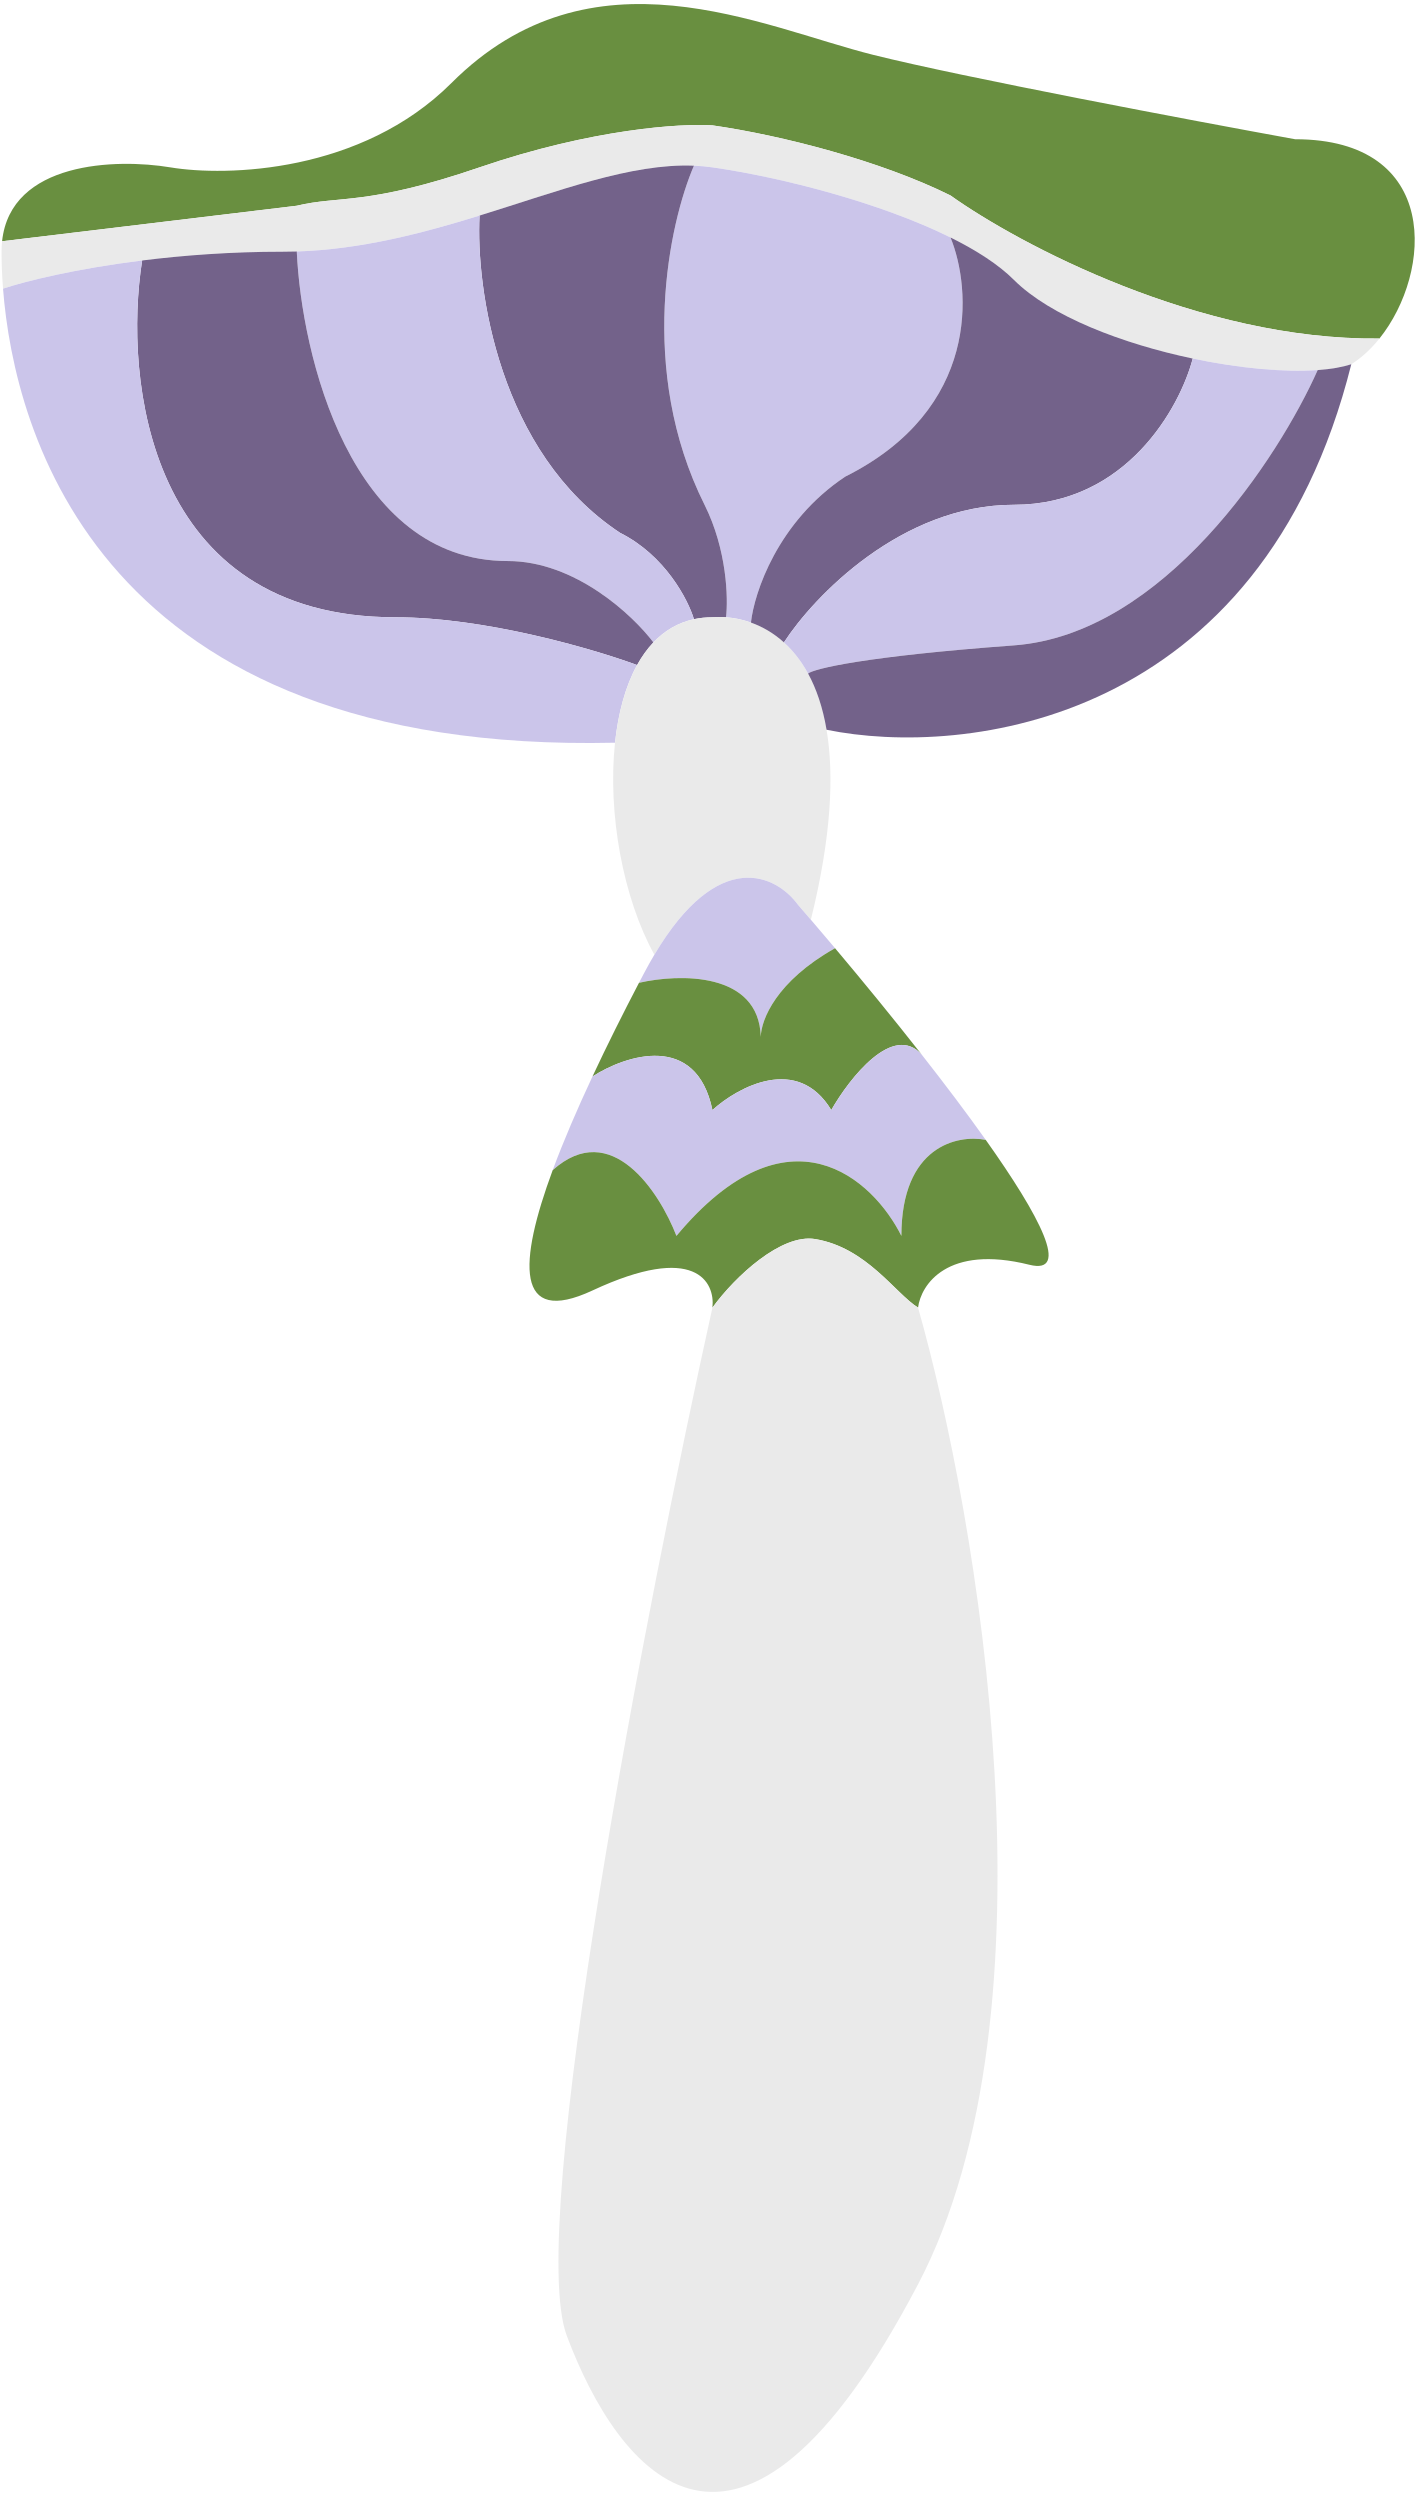
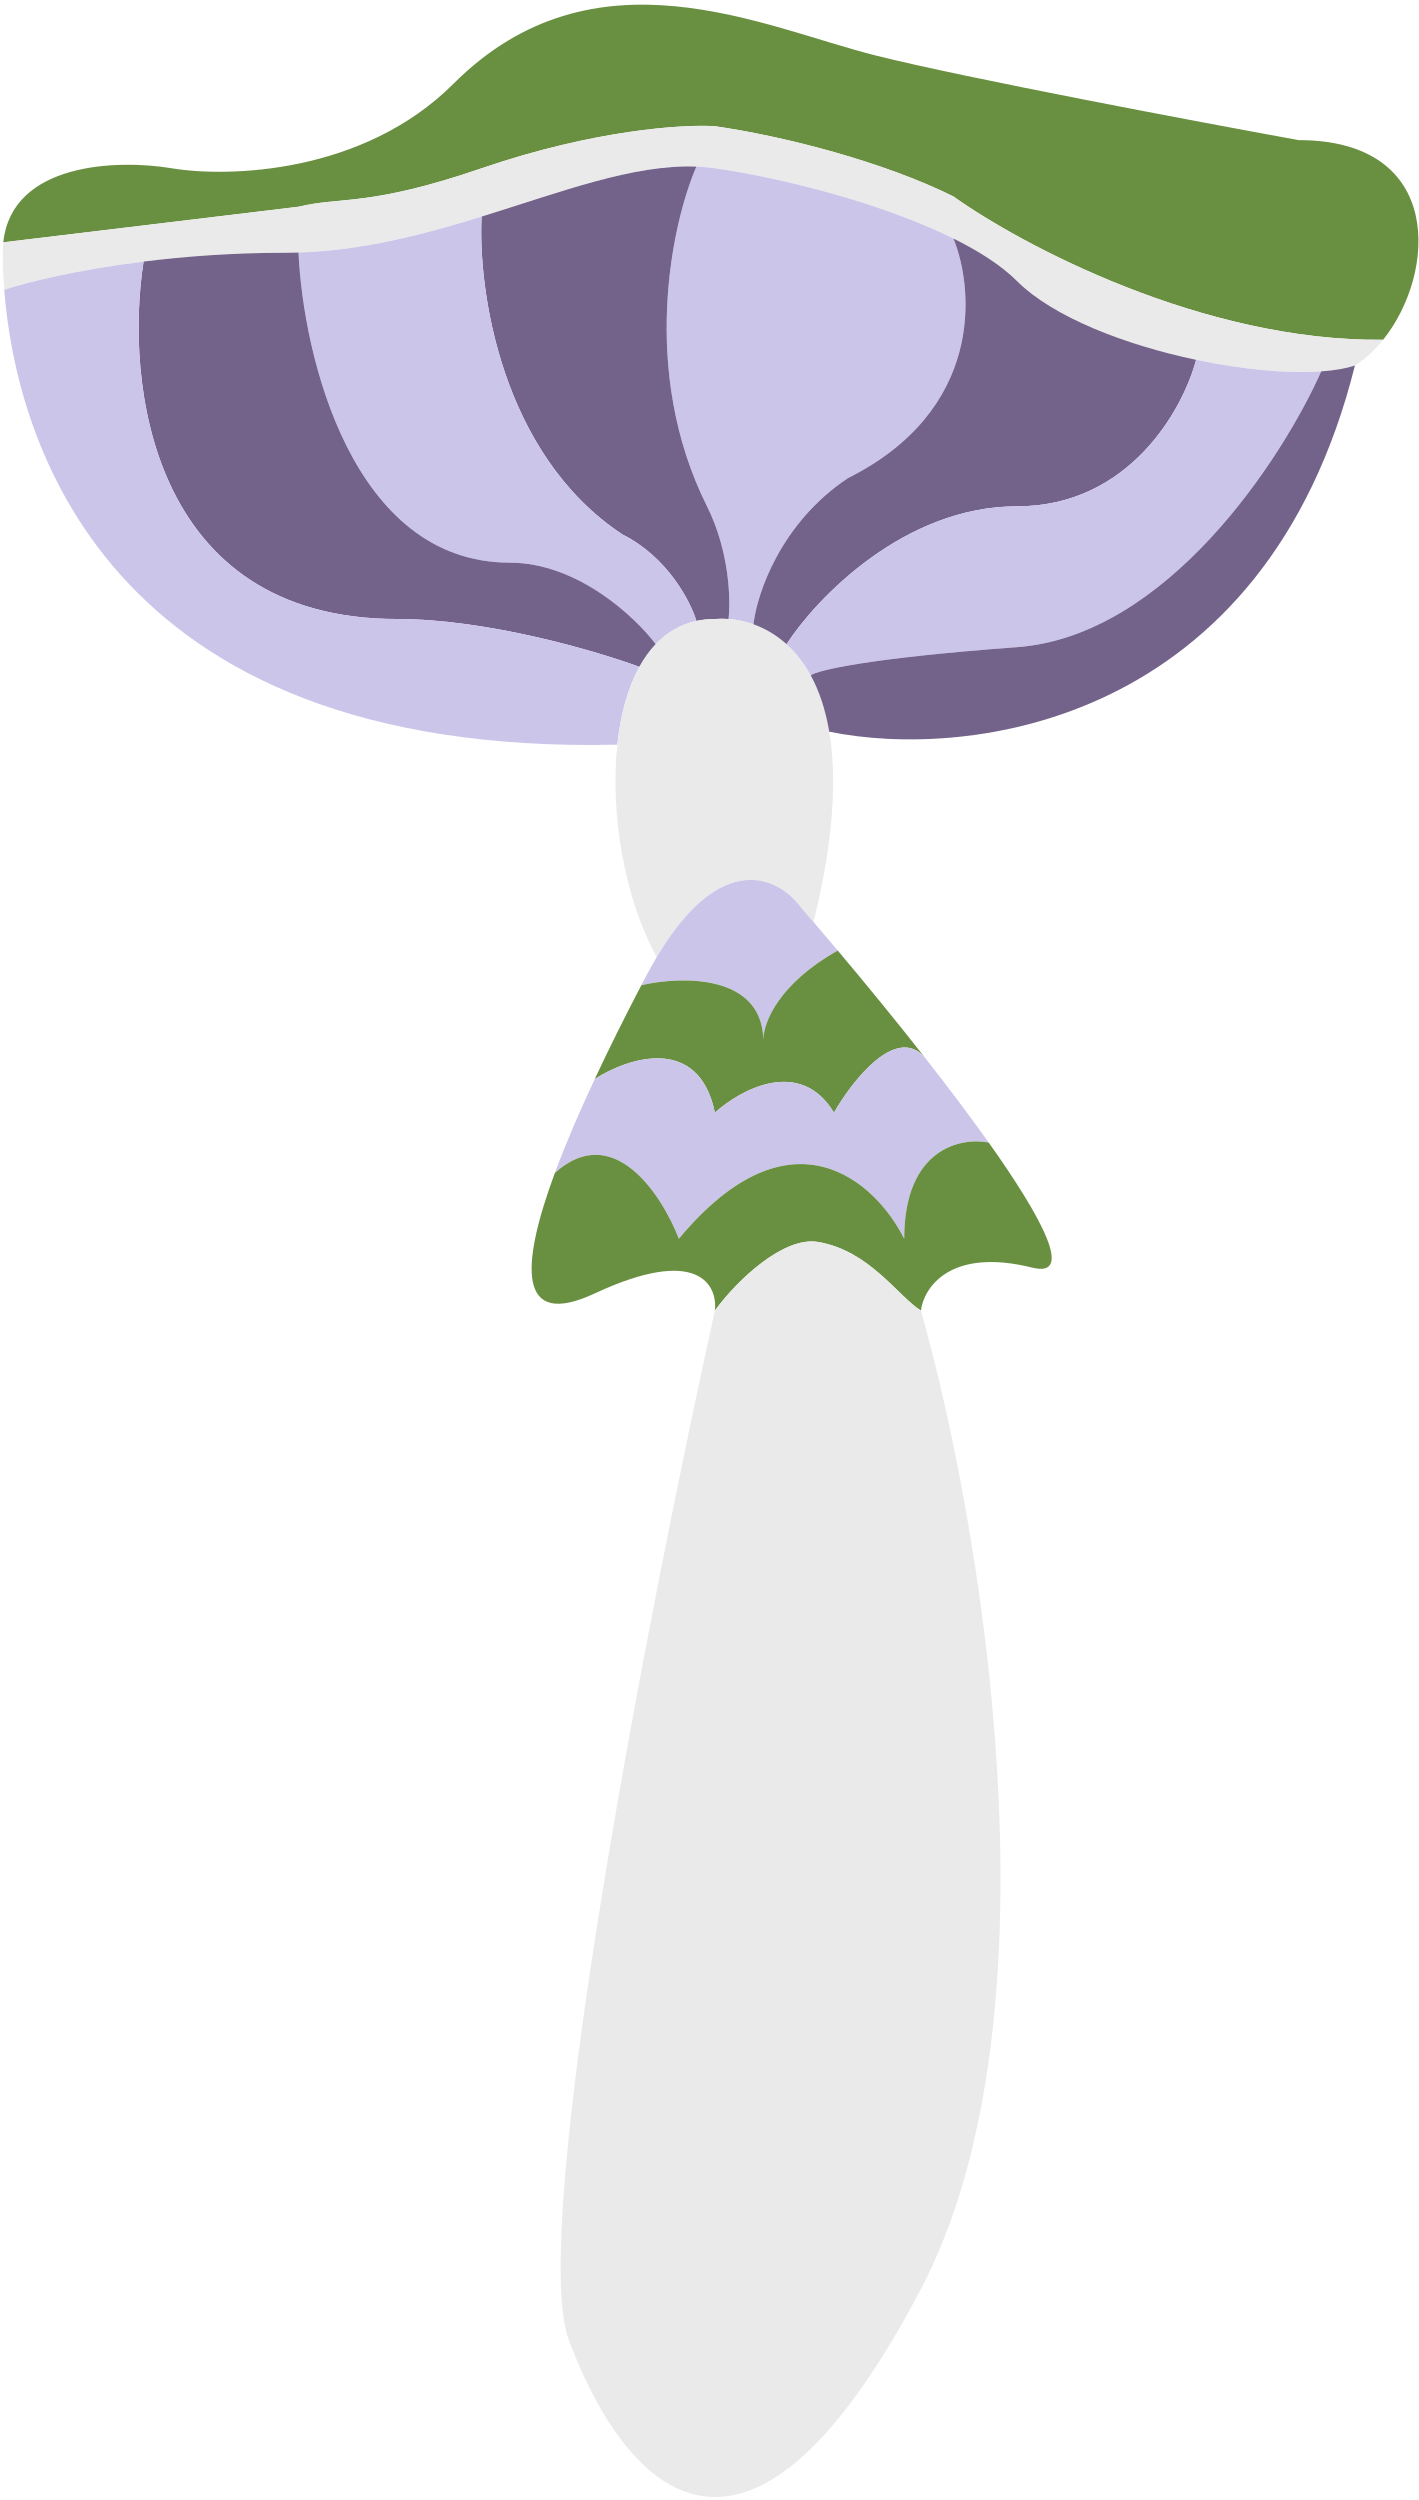
- <svg xmlns="http://www.w3.org/2000/svg" width="158" height="278" viewBox="0 0 158 278" fill="none">
-   <path d="M144.012 15.483C132.547 13.398 107.114 8.603 97.108 6.102C84.6 2.975 65.838 -6.406 50.203 9.229C40.197 19.235 25.188 19.652 18.934 18.609C12.932 17.609 1.17 17.953 0.232 26.827L33.001 22.878C37.695 21.736 40.822 22.898 53.33 18.609C65.838 14.321 75.803 13.709 79.222 13.94C86.934 15.052 97.898 17.868 105.695 21.736C113.256 27.13 133.38 37.863 153.393 37.645C159.315 30.261 160.219 15.483 144.012 15.483Z" fill="#698F40" />
-   <path d="M0.172 27.99C0.172 29.124 0.214 30.512 0.337 32.098C2.876 31.253 8.412 29.886 15.807 28.964C20.393 28.392 25.696 27.99 31.442 27.99C31.963 27.99 32.483 27.982 33.001 27.965C40.165 27.732 46.965 25.941 53.33 23.97C62.174 21.233 70.18 18.151 77.167 18.424C77.862 18.452 78.547 18.512 79.222 18.609C86.934 19.722 97.898 22.537 105.695 26.406C108.591 27.842 111.049 29.424 112.742 31.117C116.785 35.16 124.818 38.226 132.633 39.871C137.75 40.949 142.775 41.417 146.524 41.153C147.99 41.049 149.261 40.833 150.266 40.498C151.401 39.789 152.459 38.809 153.393 37.645C133.38 37.863 113.256 27.13 105.695 21.736C97.898 17.868 86.934 15.052 79.222 13.94C75.803 13.709 65.838 14.321 53.33 18.609C40.822 22.898 37.695 21.736 33.001 22.878L0.232 26.827C0.192 27.2 0.172 27.587 0.172 27.99Z" fill="#EAEAEA" />
-   <path d="M79.222 18.609C78.547 18.512 77.862 18.452 77.167 18.424C74.433 24.74 70.841 41.123 78.346 56.133C80.847 61.136 80.981 66.556 80.735 68.641C81.624 68.708 82.563 68.894 83.504 69.23C83.869 65.907 86.476 58.009 93.981 53.006C108.99 45.501 108.044 32.146 105.695 26.406C97.898 22.537 86.934 19.722 79.222 18.609Z" fill="#CBC5EA" />
-   <path d="M53.33 23.97C52.905 32.012 55.436 50.329 68.965 59.26C73.968 61.761 76.518 66.698 77.167 68.854C77.814 68.714 78.498 68.641 79.222 68.641C79.703 68.603 80.211 68.601 80.735 68.641C80.981 66.556 80.847 61.136 78.346 56.133C70.841 41.123 74.433 24.74 77.167 18.424C70.18 18.151 62.174 21.233 53.33 23.97Z" fill="#73628A" />
-   <path d="M33.001 27.965C33.523 39.439 38.946 62.387 56.457 62.387C63.962 62.387 70.384 68.419 72.656 71.436C73.883 70.145 75.379 69.242 77.167 68.854C76.518 66.698 73.968 61.761 68.965 59.26C55.436 50.329 52.905 32.012 53.33 23.97C46.965 25.941 40.165 27.732 33.001 27.965Z" fill="#CBC5EA" />
-   <path d="M31.442 27.99C25.696 27.99 20.393 28.392 15.807 28.964C13.722 42.19 16.432 68.641 43.949 68.641C53.956 68.641 66.047 72.183 70.842 73.954C71.365 73.007 71.968 72.16 72.656 71.436C70.384 68.419 63.962 62.387 56.457 62.387C38.946 62.387 33.523 39.439 33.001 27.965C32.483 27.982 31.963 27.99 31.442 27.99Z" fill="#73628A" />
-   <path d="M0.337 32.098C1.573 48.018 10.995 83.899 68.39 82.589C68.74 79.316 69.537 76.322 70.842 73.954C66.047 72.183 53.956 68.641 43.949 68.641C16.432 68.641 13.722 42.19 15.807 28.964C8.412 29.886 2.876 31.253 0.337 32.098Z" fill="#CBC5EA" />
-   <path d="M72.766 106.164C79.926 94.115 86.339 97.315 88.749 100.629C89.209 101.16 89.683 101.709 90.169 102.276C92.456 93.028 92.763 86.17 91.913 81.149C91.486 78.623 90.765 76.562 89.856 74.895C89.078 73.468 88.161 72.329 87.173 71.436C86.014 70.388 84.756 69.677 83.504 69.23C82.563 68.894 81.624 68.708 80.735 68.641C80.211 68.601 79.703 68.603 79.222 68.641C78.498 68.641 77.814 68.714 77.167 68.854C75.379 69.242 73.883 70.145 72.656 71.436C71.968 72.16 71.365 73.007 70.842 73.954C69.537 76.322 68.74 79.316 68.39 82.589C67.552 90.431 69.284 99.878 72.766 106.164Z" fill="#EAEAEA" />
-   <path d="M112.742 31.117C111.049 29.424 108.591 27.842 105.695 26.406C108.044 32.146 108.99 45.501 93.981 53.006C86.476 58.009 83.869 65.907 83.504 69.23C84.756 69.677 86.014 70.388 87.173 71.436C90.484 66.335 100.235 56.133 112.742 56.133C125.25 56.133 131.214 45.292 132.633 39.871C124.818 38.226 116.785 35.16 112.742 31.117Z" fill="#73628A" />
-   <path d="M112.742 56.133C100.235 56.133 90.484 66.335 87.173 71.436C88.161 72.329 89.078 73.468 89.856 74.895C90.542 74.362 96.079 72.992 112.742 71.768C129.406 70.544 142.206 50.848 146.524 41.153C142.775 41.417 137.75 40.949 132.633 39.871C131.214 45.292 125.25 56.133 112.742 56.133Z" fill="#CBC5EA" />
-   <path d="M91.913 81.149C107.195 84.276 140.26 80.523 150.266 40.498C149.261 40.833 147.99 41.049 146.524 41.153C142.206 50.848 129.406 70.544 112.742 71.768C96.079 72.992 90.542 74.362 89.856 74.895C90.765 76.562 91.486 78.623 91.913 81.149Z" fill="#73628A" />
-   <path d="M71.6 108.251C71.419 108.596 71.237 108.942 71.055 109.291C75.519 108.261 84.396 108.045 84.596 115.293C84.645 113.381 86.316 109.117 92.857 105.44C91.932 104.341 91.032 103.282 90.169 102.276C89.683 101.709 89.209 101.16 88.749 100.629C86.339 97.315 79.926 94.115 72.766 106.164C72.379 106.814 71.991 107.509 71.6 108.251Z" fill="#CBC5EA" />
-   <path d="M65.884 119.703C69.58 117.325 77.421 114.741 79.222 123.437C82.07 120.856 88.701 117.243 92.437 123.437C94.467 119.885 99.322 113.683 102.507 117.29C99.306 113.208 95.942 109.102 92.857 105.44C86.316 109.117 84.645 113.381 84.596 115.293C84.599 115.376 84.6 115.46 84.6 115.545C84.595 115.466 84.594 115.382 84.596 115.293C84.396 108.045 75.519 108.261 71.055 109.291C69.293 112.667 67.516 116.213 65.884 119.703Z" fill="#698F40" />
-   <path d="M100.235 137.434C100.235 127.428 106.489 126.145 109.615 126.755C107.499 123.773 105.055 120.539 102.507 117.29C99.322 113.683 94.467 119.885 92.437 123.437C88.701 117.243 82.07 120.856 79.222 123.437C77.421 114.741 69.58 117.325 65.884 119.703C64.192 123.322 62.656 126.881 61.457 130.127C67.958 124.281 73.341 132.563 75.219 137.434C87.727 122.424 97.108 131.18 100.235 137.434Z" fill="#CBC5EA" />
-   <path d="M102.087 145.407C102.405 142.866 105.326 138.357 114.472 140.643C119.063 141.791 115.685 135.306 109.615 126.755C106.489 126.145 100.235 127.428 100.235 137.434C97.108 131.18 87.727 122.424 75.219 137.434C73.341 132.563 67.958 124.281 61.457 130.127C57.66 140.403 57.233 147.538 65.884 143.501C77.317 138.166 79.539 142.548 79.222 145.407C81.762 141.913 86.895 137.158 90.654 137.785C96.371 138.738 99.546 143.819 102.087 145.407Z" fill="#698F40" />
-   <path d="M79.222 145.407C71.918 178.434 58.453 247.537 63.026 259.732C68.742 274.975 82.08 292.124 102.087 254.015C118.092 223.529 108.756 168.907 102.087 145.407C99.546 143.819 96.371 138.738 90.654 137.785C86.895 137.158 81.762 141.913 79.222 145.407Z" fill="#EAEAEA" />
+ <svg xmlns="http://www.w3.org/2000/svg" width="210" height="370" viewBox="0 0 210 370" fill="none">
+   <path d="M192.193 20.736C176.906 17.956 142.996 11.563 129.654 8.228C112.977 4.059 87.961 -8.449 67.115 12.397C53.773 25.739 33.761 26.295 25.422 24.905C17.419 23.571 1.737 24.029 0.486 35.862L44.178 30.597C50.438 29.074 54.607 30.623 71.284 24.905C87.961 19.187 101.248 18.372 105.806 18.679C116.089 20.162 130.708 23.916 141.104 29.074C151.185 36.266 178.018 50.577 204.701 50.285C212.597 40.44 213.803 20.736 192.193 20.736Z" fill="#698F40" />
+   <path d="M0.406 37.413C0.406 38.924 0.462 40.775 0.626 42.89C4.012 41.763 11.393 39.941 21.253 38.711C27.368 37.948 34.438 37.413 42.099 37.413C42.795 37.413 43.488 37.401 44.178 37.379C53.731 37.069 62.797 34.68 71.284 32.053C83.075 28.403 93.751 24.293 103.066 24.658C103.993 24.695 104.907 24.775 105.806 24.905C116.089 26.388 130.708 30.142 141.104 35.3C144.964 37.216 148.243 39.324 150.5 41.582C155.891 46.972 166.601 51.06 177.021 53.254C183.844 54.691 190.543 55.316 195.542 54.963C197.497 54.825 199.191 54.537 200.532 54.09C202.046 53.144 203.456 51.837 204.701 50.285C178.018 50.577 151.185 36.266 141.104 29.074C130.708 23.916 116.089 20.162 105.806 18.679C101.248 18.372 87.961 19.187 71.284 24.905C54.607 30.623 50.438 29.074 44.178 30.597L0.486 35.862C0.433 36.358 0.406 36.875 0.406 37.413Z" fill="#EAEAEA" />
+   <path d="M105.806 24.905C104.907 24.775 103.993 24.695 103.066 24.658C99.421 33.079 94.632 54.924 104.638 74.936C107.974 81.607 108.151 88.834 107.823 91.613C109.01 91.703 110.261 91.951 111.516 92.399C112.003 87.968 115.478 77.438 125.485 70.767C145.497 60.761 144.236 42.953 141.104 35.3C130.708 30.142 116.089 26.388 105.806 24.905Z" fill="#CBC5EA" />
+   <path d="M71.284 32.053C70.717 42.775 74.092 67.197 92.13 79.106C98.801 82.441 102.201 89.024 103.066 91.898C103.928 91.711 104.841 91.613 105.806 91.613C106.448 91.564 107.125 91.561 107.823 91.613C108.151 88.834 107.974 81.607 104.638 74.936C94.632 54.924 99.421 33.079 103.066 24.658C93.751 24.293 83.075 28.403 71.284 32.053Z" fill="#73628A" />
+   <path d="M44.178 37.379C44.875 52.678 52.105 83.275 75.453 83.275C85.46 83.275 94.022 91.318 97.052 95.34C98.687 93.619 100.683 92.416 103.066 91.898C102.201 89.024 98.801 82.441 92.13 79.106C74.092 67.197 70.717 42.775 71.284 32.053C62.797 34.68 53.731 37.069 44.178 37.379Z" fill="#CBC5EA" />
+   <path d="M42.099 37.413C34.438 37.413 27.368 37.948 21.253 38.711C18.473 56.345 22.087 91.614 58.776 91.614C72.118 91.614 88.24 96.337 94.634 98.698C95.33 97.435 96.134 96.306 97.052 95.34C94.022 91.318 85.46 83.275 75.453 83.275C52.105 83.275 44.875 52.678 44.178 37.379C43.488 37.401 42.795 37.413 42.099 37.413Z" fill="#73628A" />
+   <path d="M0.626 42.89C2.275 64.117 14.837 111.957 91.364 110.211C91.83 105.847 92.894 101.855 94.634 98.698C88.24 96.337 72.118 91.614 58.776 91.614C22.087 91.614 18.473 56.345 21.253 38.711C11.393 39.941 4.012 41.763 0.626 42.89Z" fill="#CBC5EA" />
+   <path d="M97.198 141.645C106.745 125.579 115.295 129.845 118.509 134.265C119.122 134.972 119.754 135.705 120.402 136.46C123.452 124.129 123.862 114.986 122.728 108.291C122.158 104.923 121.197 102.175 119.985 99.952C118.947 98.049 117.726 96.532 116.407 95.34C114.863 93.943 113.185 92.995 111.516 92.399C110.261 91.951 109.01 91.703 107.823 91.613C107.125 91.561 106.448 91.564 105.806 91.613C104.841 91.613 103.928 91.711 103.066 91.898C100.683 92.416 98.687 93.619 97.052 95.34C96.134 96.306 95.33 97.435 94.634 98.698C92.894 101.855 91.83 105.847 91.364 110.211C90.246 120.667 92.555 133.263 97.198 141.645Z" fill="#EAEAEA" />
+   <path d="M150.5 41.582C148.243 39.324 144.964 37.216 141.104 35.3C144.236 42.953 145.497 60.761 125.485 70.767C115.478 77.438 112.003 87.968 111.516 92.399C113.185 92.995 114.863 93.943 116.407 95.34C120.823 88.539 133.823 74.936 150.5 74.936C167.177 74.936 175.13 60.482 177.021 53.254C166.601 51.06 155.891 46.972 150.5 41.582Z" fill="#73628A" />
+   <path d="M150.5 74.936C133.823 74.936 120.823 88.539 116.407 95.34C117.726 96.532 118.947 98.049 119.985 99.952C120.899 99.242 128.282 97.415 150.5 95.783C172.718 94.151 189.786 67.889 195.542 54.963C190.543 55.316 183.844 54.691 177.021 53.254C175.13 60.482 167.177 74.936 150.5 74.936Z" fill="#CBC5EA" />
+   <path d="M122.728 108.291C143.104 112.46 187.19 107.457 200.532 54.09C199.191 54.537 197.497 54.825 195.542 54.963C189.786 67.889 172.718 94.151 150.5 95.783C128.282 97.415 120.899 99.242 119.985 99.952C121.197 102.175 122.158 104.923 122.728 108.291Z" fill="#73628A" />
+   <path d="M95.644 144.427C95.402 144.887 95.16 145.349 94.917 145.814C100.869 144.44 112.705 144.153 112.972 153.817C113.037 151.268 115.265 145.582 123.987 140.679C122.753 139.214 121.553 137.802 120.402 136.46C119.754 135.705 119.122 134.972 118.509 134.265C115.295 129.845 106.745 125.579 97.198 141.645C96.683 142.512 96.165 143.438 95.644 144.427Z" fill="#CBC5EA" />
+   <path d="M88.023 159.697C92.95 156.525 103.405 153.081 105.806 164.675C109.604 161.234 118.445 156.416 123.427 164.675C126.133 159.94 132.607 151.67 136.853 156.48C132.585 151.037 128.099 145.562 123.987 140.679C115.265 145.582 113.037 151.268 112.972 153.817C112.975 153.928 112.977 154.039 112.977 154.153C112.971 154.048 112.969 153.936 112.972 153.817C112.705 144.153 100.869 144.44 94.917 145.814C92.568 150.315 90.198 155.043 88.023 159.697Z" fill="#698F40" />
+   <path d="M133.823 183.338C133.823 169.996 142.162 168.286 146.331 169.099C143.509 165.123 140.25 160.811 136.853 156.48C132.607 151.67 126.133 159.94 123.427 164.675C118.445 156.416 109.604 161.234 105.806 164.675C103.405 153.081 92.95 156.525 88.023 159.697C85.766 164.522 83.719 169.268 82.12 173.595C90.788 165.801 97.965 176.843 100.469 183.338C117.146 163.325 129.654 174.999 133.823 183.338Z" fill="#CBC5EA" />
+   <path d="M136.293 193.968C136.717 190.581 140.612 184.568 152.807 187.617C158.927 189.147 154.424 180.501 146.331 169.099C142.162 168.286 133.823 169.996 133.823 183.338C129.654 174.999 117.146 163.325 100.469 183.338C97.965 176.843 90.788 165.801 82.12 173.595C77.056 187.297 76.488 196.81 88.023 191.427C103.266 184.314 106.23 190.157 105.806 193.968C109.194 189.31 116.038 182.97 121.05 183.806C128.671 185.076 132.906 191.851 136.293 193.968Z" fill="#698F40" />
+   <path d="M105.806 193.968C96.067 238.004 78.114 330.142 84.212 346.401C91.833 366.726 109.617 389.591 136.293 338.78C157.634 298.131 145.185 225.302 136.293 193.968C132.906 191.851 128.671 185.076 121.05 183.806C116.038 182.97 109.194 189.31 105.806 193.968Z" fill="#EAEAEA" />
</svg>
